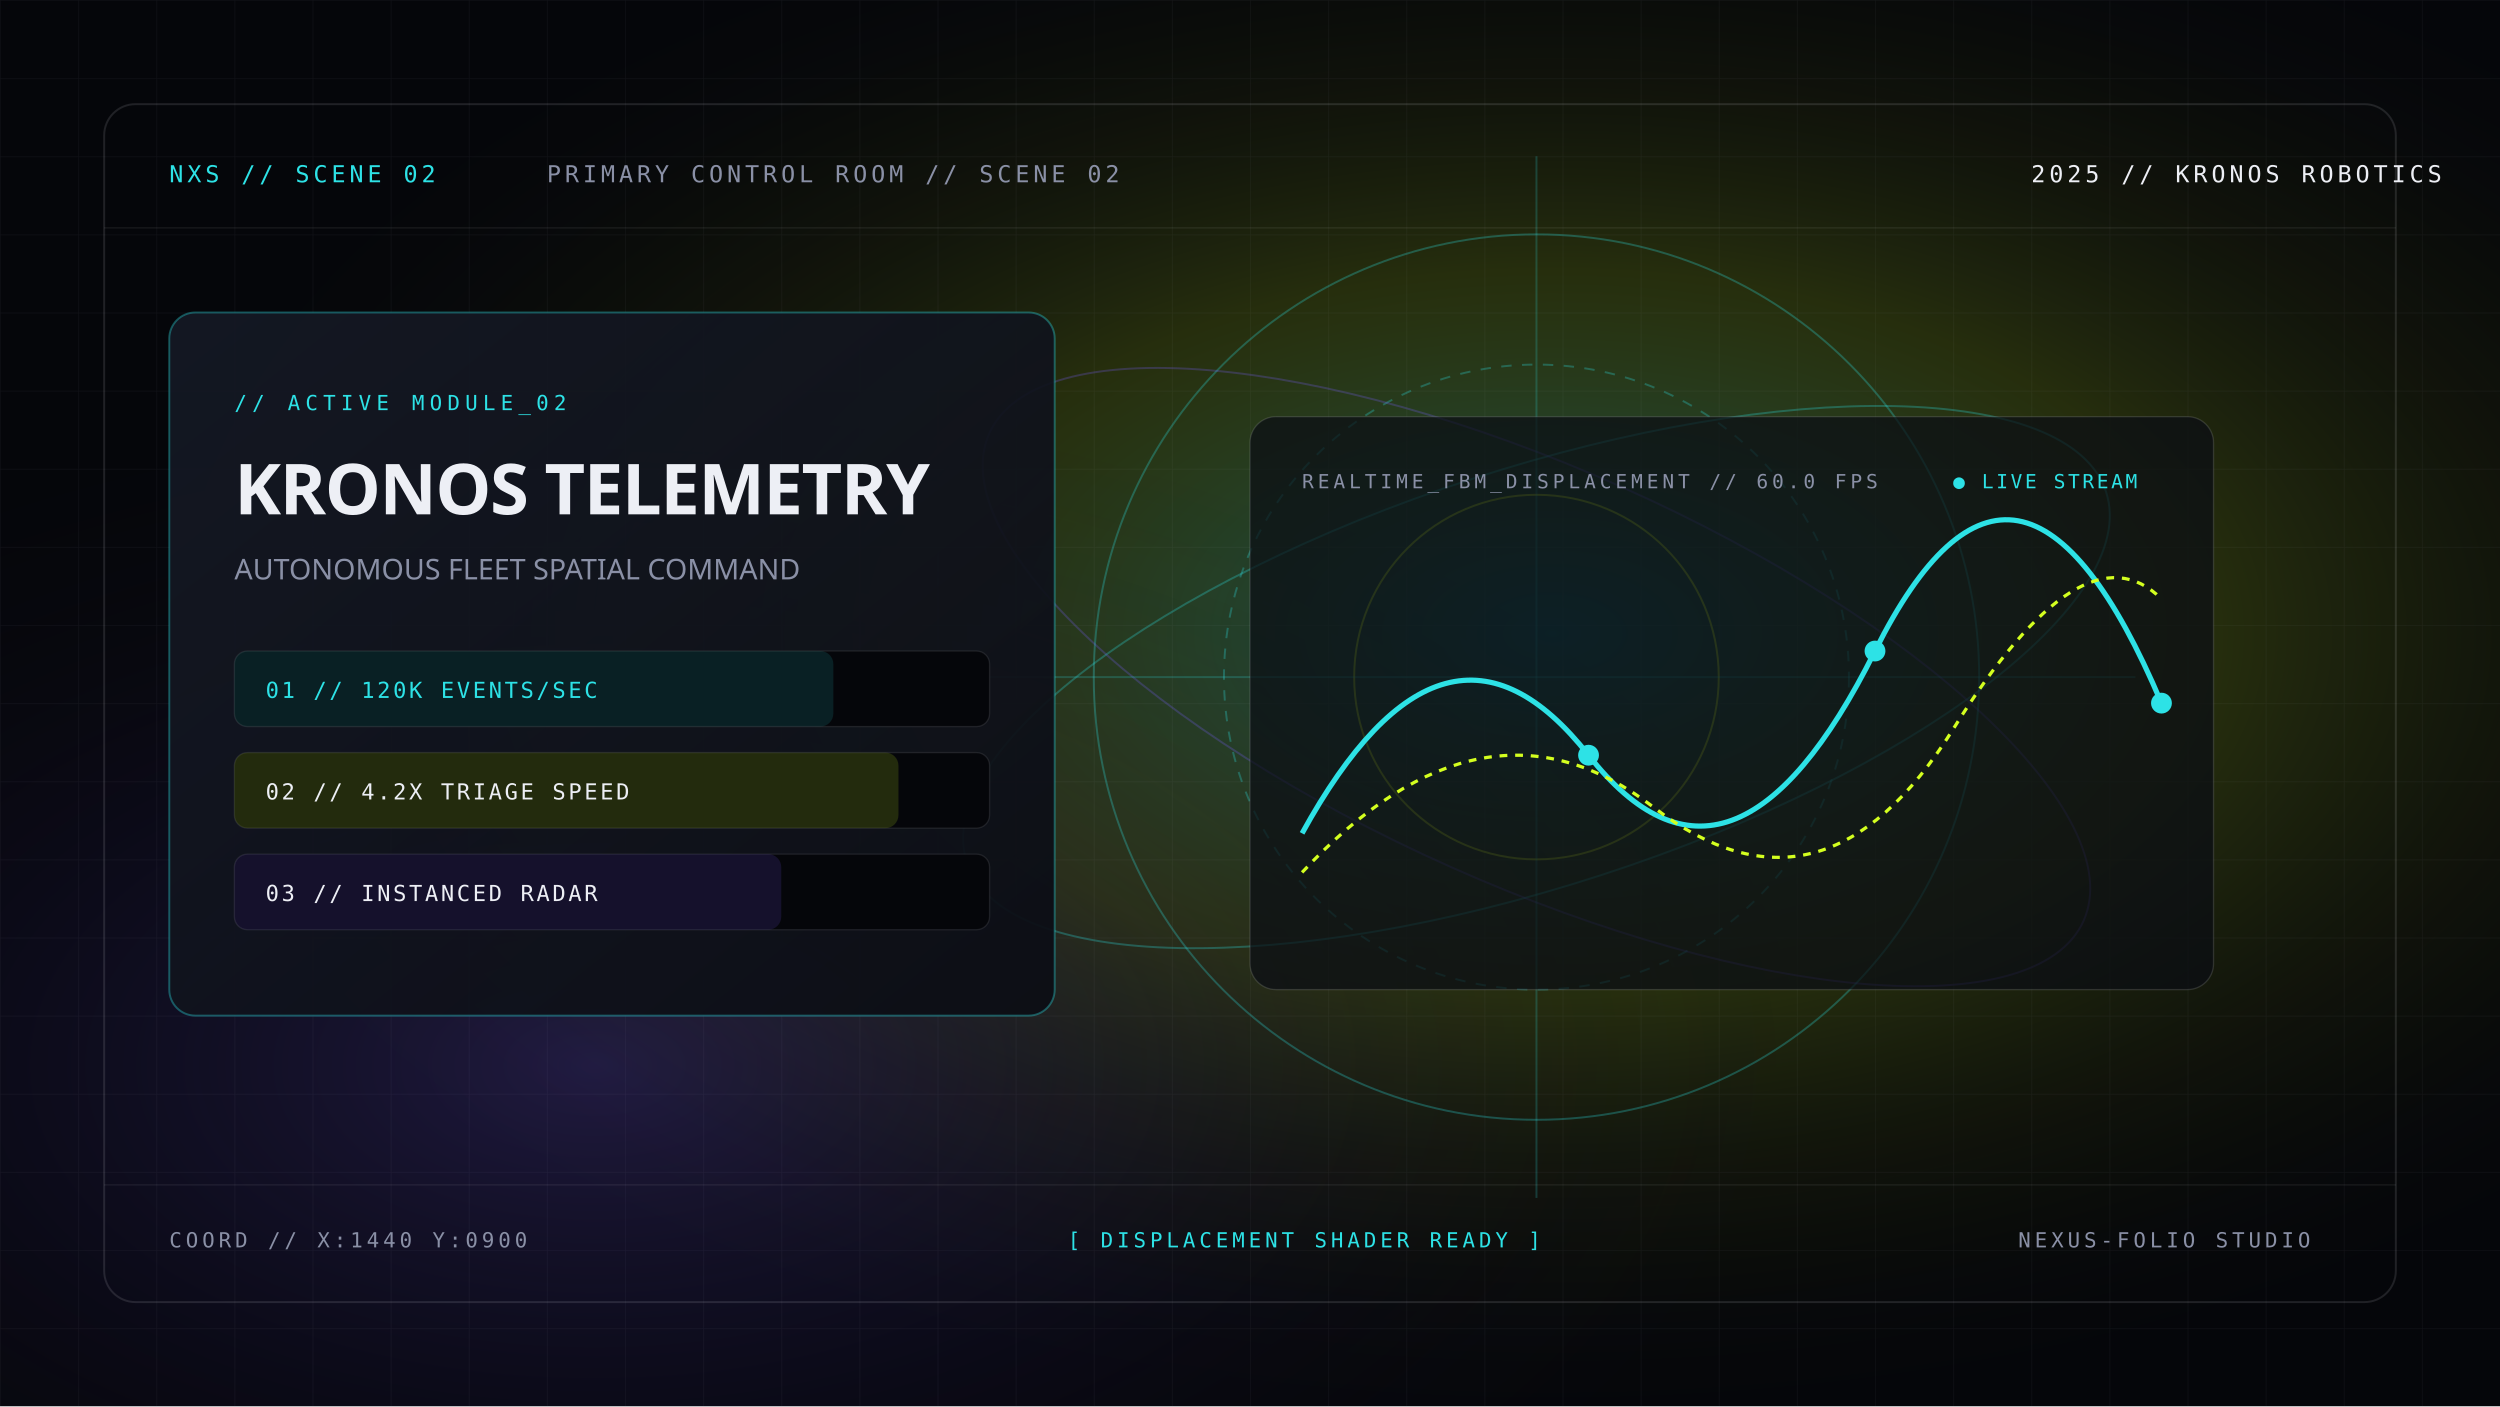
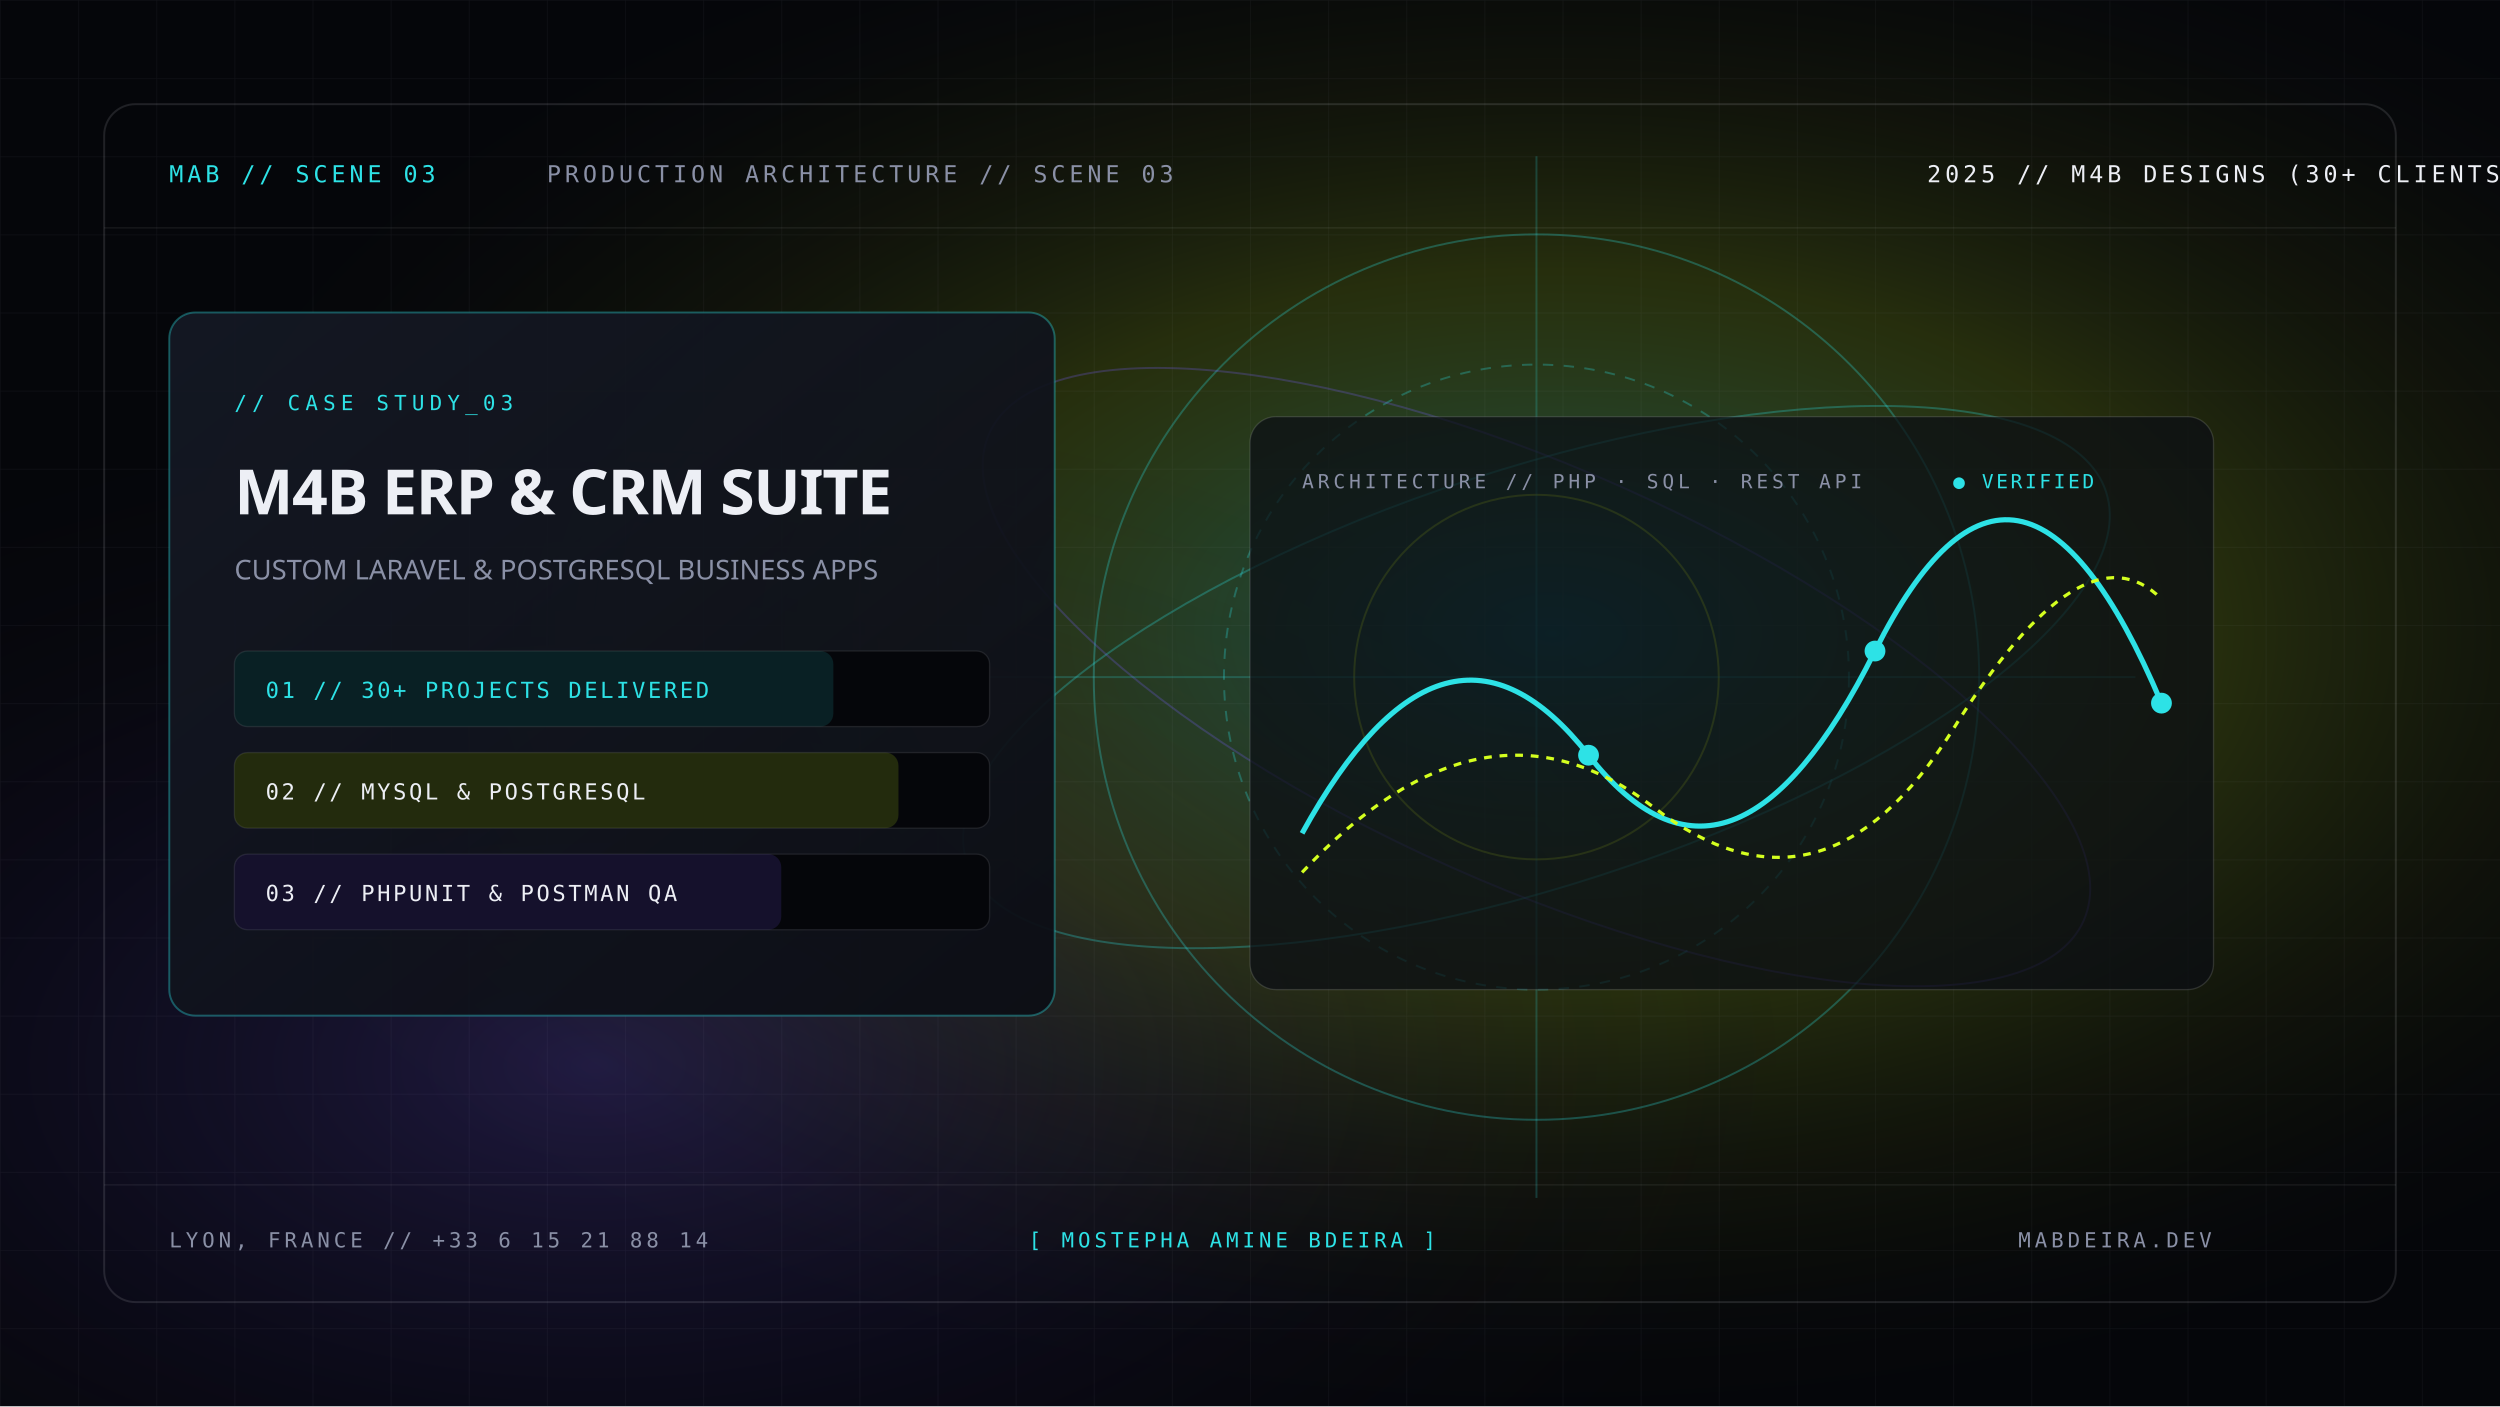
<svg xmlns="http://www.w3.org/2000/svg" viewBox="0 0 1920 1080" width="1920" height="1080">
  <defs>
-     <radialGradient id="glowA_02_cover" cx="62%" cy="45%" r="58%">
+     <radialGradient id="glowA_03_cover" cx="62%" cy="45%" r="58%">
      <stop offset="0%" stop-color="#2DE2E6" stop-opacity="0.34" />
      <stop offset="45%" stop-color="#D4FF1F" stop-opacity="0.16" />
      <stop offset="100%" stop-color="#05060A" stop-opacity="0" />
    </radialGradient>
-     <radialGradient id="glowB_02_cover" cx="24%" cy="76%" r="50%">
+     <radialGradient id="glowB_03_cover" cx="24%" cy="76%" r="50%">
      <stop offset="0%" stop-color="#7B5CFF" stop-opacity="0.22" />
      <stop offset="100%" stop-color="#05060A" stop-opacity="0" />
    </radialGradient>
-     <linearGradient id="panelGrad_02" x1="0%" y1="0%" x2="100%" y2="100%">
+     <linearGradient id="panelGrad_03" x1="0%" y1="0%" x2="100%" y2="100%">
      <stop offset="0%" stop-color="#151925" stop-opacity="0.9" />
      <stop offset="100%" stop-color="#0B0D14" stop-opacity="0.95" />
    </linearGradient>
-     <pattern id="grid_02" width="60" height="60" patternUnits="userSpaceOnUse">
+     <pattern id="grid_03" width="60" height="60" patternUnits="userSpaceOnUse">
      <path d="M 60 0 L 0 0 0 60" fill="none" stroke="#EDEFF5" stroke-width="1" stroke-opacity="0.05" />
    </pattern>
  </defs>
  <rect width="1920" height="1080" fill="#05060A" />
-   <rect width="1920" height="1080" fill="url(#glowA_02_cover)" />
-   <rect width="1920" height="1080" fill="url(#glowB_02_cover)" />
-   <rect width="1920" height="1080" fill="url(#grid_02)" />
+   <rect width="1920" height="1080" fill="url(#glowA_03_cover)" />
+   <rect width="1920" height="1080" fill="url(#glowB_03_cover)" />
+   <rect width="1920" height="1080" fill="url(#grid_03)" />
  <g stroke="#2DE2E6" stroke-opacity="0.28" fill="none" stroke-width="1.5">
    <circle cx="1180" cy="520" r="340" />
    <circle cx="1180" cy="520" r="240" stroke-dasharray="8 8" />
    <circle cx="1180" cy="520" r="140" stroke="#D4FF1F" stroke-opacity="0.45" />
    <ellipse cx="1180" cy="520" rx="460" ry="160" transform="rotate(-18 1180 520)" />
    <ellipse cx="1180" cy="520" rx="460" ry="160" transform="rotate(24 1180 520)" stroke="#7B5CFF" stroke-opacity="0.25" />
    <line x1="720" y1="520" x2="1640" y2="520" stroke-opacity="0.2" />
    <line x1="1180" y1="120" x2="1180" y2="920" stroke-opacity="0.2" />
  </g>
  <rect x="80" y="80" width="1760" height="920" rx="24" fill="none" stroke="#EDEFF5" stroke-opacity="0.12" stroke-width="1.5" />
  <g font-family="JetBrains Mono, monospace" font-size="18" fill="#8A90A6" letter-spacing="3">
-     <text x="130" y="140" fill="#2DE2E6">NXS // SCENE 02</text>
-     <text x="420" y="140">PRIMARY CONTROL ROOM // SCENE 02</text>
-     <text x="1560" y="140" fill="#EDEFF5">2025 // KRONOS ROBOTICS</text>
+     <text x="130" y="140" fill="#2DE2E6">MAB // SCENE 03</text>
+     <text x="420" y="140">PRODUCTION ARCHITECTURE // SCENE 03</text>
+     <text x="1480" y="140" fill="#EDEFF5">2025 // M4B DESIGNS (30+ CLIENTS)</text>
  </g>
  <line x1="80" y1="175" x2="1840" y2="175" stroke="#EDEFF5" stroke-opacity="0.08" />
-   <rect x="130" y="240" width="680" height="540" rx="20" fill="url(#panelGrad_02)" stroke="#2DE2E6" stroke-opacity="0.35" stroke-width="1.5" />
-   <text x="180" y="315" font-family="JetBrains Mono, monospace" font-size="16" fill="#2DE2E6" letter-spacing="4">// ACTIVE MODULE_02</text>
-   <text x="180" y="395" font-family="Unbounded, Syne, sans-serif" font-weight="800" font-size="54" fill="#EDEFF5" letter-spacing="-1">KRONOS TELEMETRY</text>
-   <text x="180" y="445" font-family="Inter Tight, sans-serif" font-size="22" fill="#8A90A6">AUTONOMOUS FLEET SPATIAL COMMAND</text>
+   <rect x="130" y="240" width="680" height="540" rx="20" fill="url(#panelGrad_03)" stroke="#2DE2E6" stroke-opacity="0.35" stroke-width="1.5" />
+   <text x="180" y="315" font-family="JetBrains Mono, monospace" font-size="16" fill="#2DE2E6" letter-spacing="4">// CASE STUDY_03</text>
+   <text x="180" y="395" font-family="Unbounded, Syne, sans-serif" font-weight="800" font-size="48" fill="#EDEFF5" letter-spacing="-1">M4B ERP &amp; CRM SUITE</text>
+   <text x="180" y="445" font-family="Inter Tight, sans-serif" font-size="21" fill="#8A90A6">CUSTOM LARAVEL &amp; POSTGRESQL BUSINESS APPS</text>
  <g transform="translate(180, 500)">
    <rect x="0" y="0" width="580" height="58" rx="10" fill="#05060A" stroke="#EDEFF5" stroke-opacity="0.1" />
    <rect x="0" y="0" width="460" height="58" rx="10" fill="#2DE2E6" fill-opacity="0.12" />
-     <text x="24" y="36" font-family="JetBrains Mono, monospace" font-size="17" fill="#2DE2E6" letter-spacing="2">01 // 120K EVENTS/SEC</text>
+     <text x="24" y="36" font-family="JetBrains Mono, monospace" font-size="17" fill="#2DE2E6" letter-spacing="2">01 // 30+ PROJECTS DELIVERED</text>
    <rect x="0" y="78" width="580" height="58" rx="10" fill="#05060A" stroke="#EDEFF5" stroke-opacity="0.1" />
    <rect x="0" y="78" width="510" height="58" rx="10" fill="#D4FF1F" fill-opacity="0.15" />
-     <text x="24" y="114" font-family="JetBrains Mono, monospace" font-size="17" fill="#EDEFF5" letter-spacing="2">02 // 4.2X TRIAGE SPEED</text>
+     <text x="24" y="114" font-family="JetBrains Mono, monospace" font-size="17" fill="#EDEFF5" letter-spacing="2">02 // MYSQL &amp; POSTGRESQL</text>
    <rect x="0" y="156" width="580" height="58" rx="10" fill="#05060A" stroke="#EDEFF5" stroke-opacity="0.1" />
    <rect x="0" y="156" width="420" height="58" rx="10" fill="#7B5CFF" fill-opacity="0.14" />
-     <text x="24" y="192" font-family="JetBrains Mono, monospace" font-size="17" fill="#EDEFF5" letter-spacing="2">03 // INSTANCED RADAR</text>
+     <text x="24" y="192" font-family="JetBrains Mono, monospace" font-size="17" fill="#EDEFF5" letter-spacing="2">03 // PHPUNIT &amp; POSTMAN QA</text>
  </g>
  <g transform="translate(960, 320)">
    <rect x="0" y="0" width="740" height="440" rx="20" fill="#0B0D14" fill-opacity="0.72" stroke="#EDEFF5" stroke-opacity="0.14" />
    <path d="M 40 320 Q 150 120, 260 260 T 480 180 T 700 220" fill="none" stroke="#2DE2E6" stroke-width="4" />
    <path d="M 40 350 Q 180 200, 310 300 T 540 240 T 700 140" fill="none" stroke="#D4FF1F" stroke-width="2.5" stroke-dasharray="6 6" />
    <circle cx="260" cy="260" r="8" fill="#2DE2E6" />
    <circle cx="480" cy="180" r="8" fill="#2DE2E6" />
    <circle cx="700" cy="220" r="8" fill="#2DE2E6" />
-     <text x="40" y="55" font-family="JetBrains Mono, monospace" font-size="15" fill="#8A90A6" letter-spacing="3">REALTIME_FBM_DISPLACEMENT // 60.0 FPS</text>
-     <text x="540" y="55" font-family="JetBrains Mono, monospace" font-size="15" fill="#2DE2E6" letter-spacing="2">● LIVE STREAM</text>
+     <text x="40" y="55" font-family="JetBrains Mono, monospace" font-size="15" fill="#8A90A6" letter-spacing="3">ARCHITECTURE // PHP · SQL · REST API</text>
+     <text x="540" y="55" font-family="JetBrains Mono, monospace" font-size="15" fill="#2DE2E6" letter-spacing="2">● VERIFIED</text>
  </g>
  <line x1="80" y1="910" x2="1840" y2="910" stroke="#EDEFF5" stroke-opacity="0.08" />
  <g font-family="JetBrains Mono, monospace" font-size="16" fill="#8A90A6" letter-spacing="3">
-     <text x="130" y="958">COORD // X:1440 Y:0900</text>
-     <text x="820" y="958" fill="#2DE2E6">[ DISPLACEMENT SHADER READY ]</text>
-     <text x="1550" y="958">NEXUS-FOLIO STUDIO</text>
+     <text x="130" y="958">LYON, FRANCE // +33 6 15 21 88 14</text>
+     <text x="790" y="958" fill="#2DE2E6">[ MOSTEPHA AMINE BDEIRA ]</text>
+     <text x="1550" y="958">MABDEIRA.DEV</text>
  </g>
</svg>
